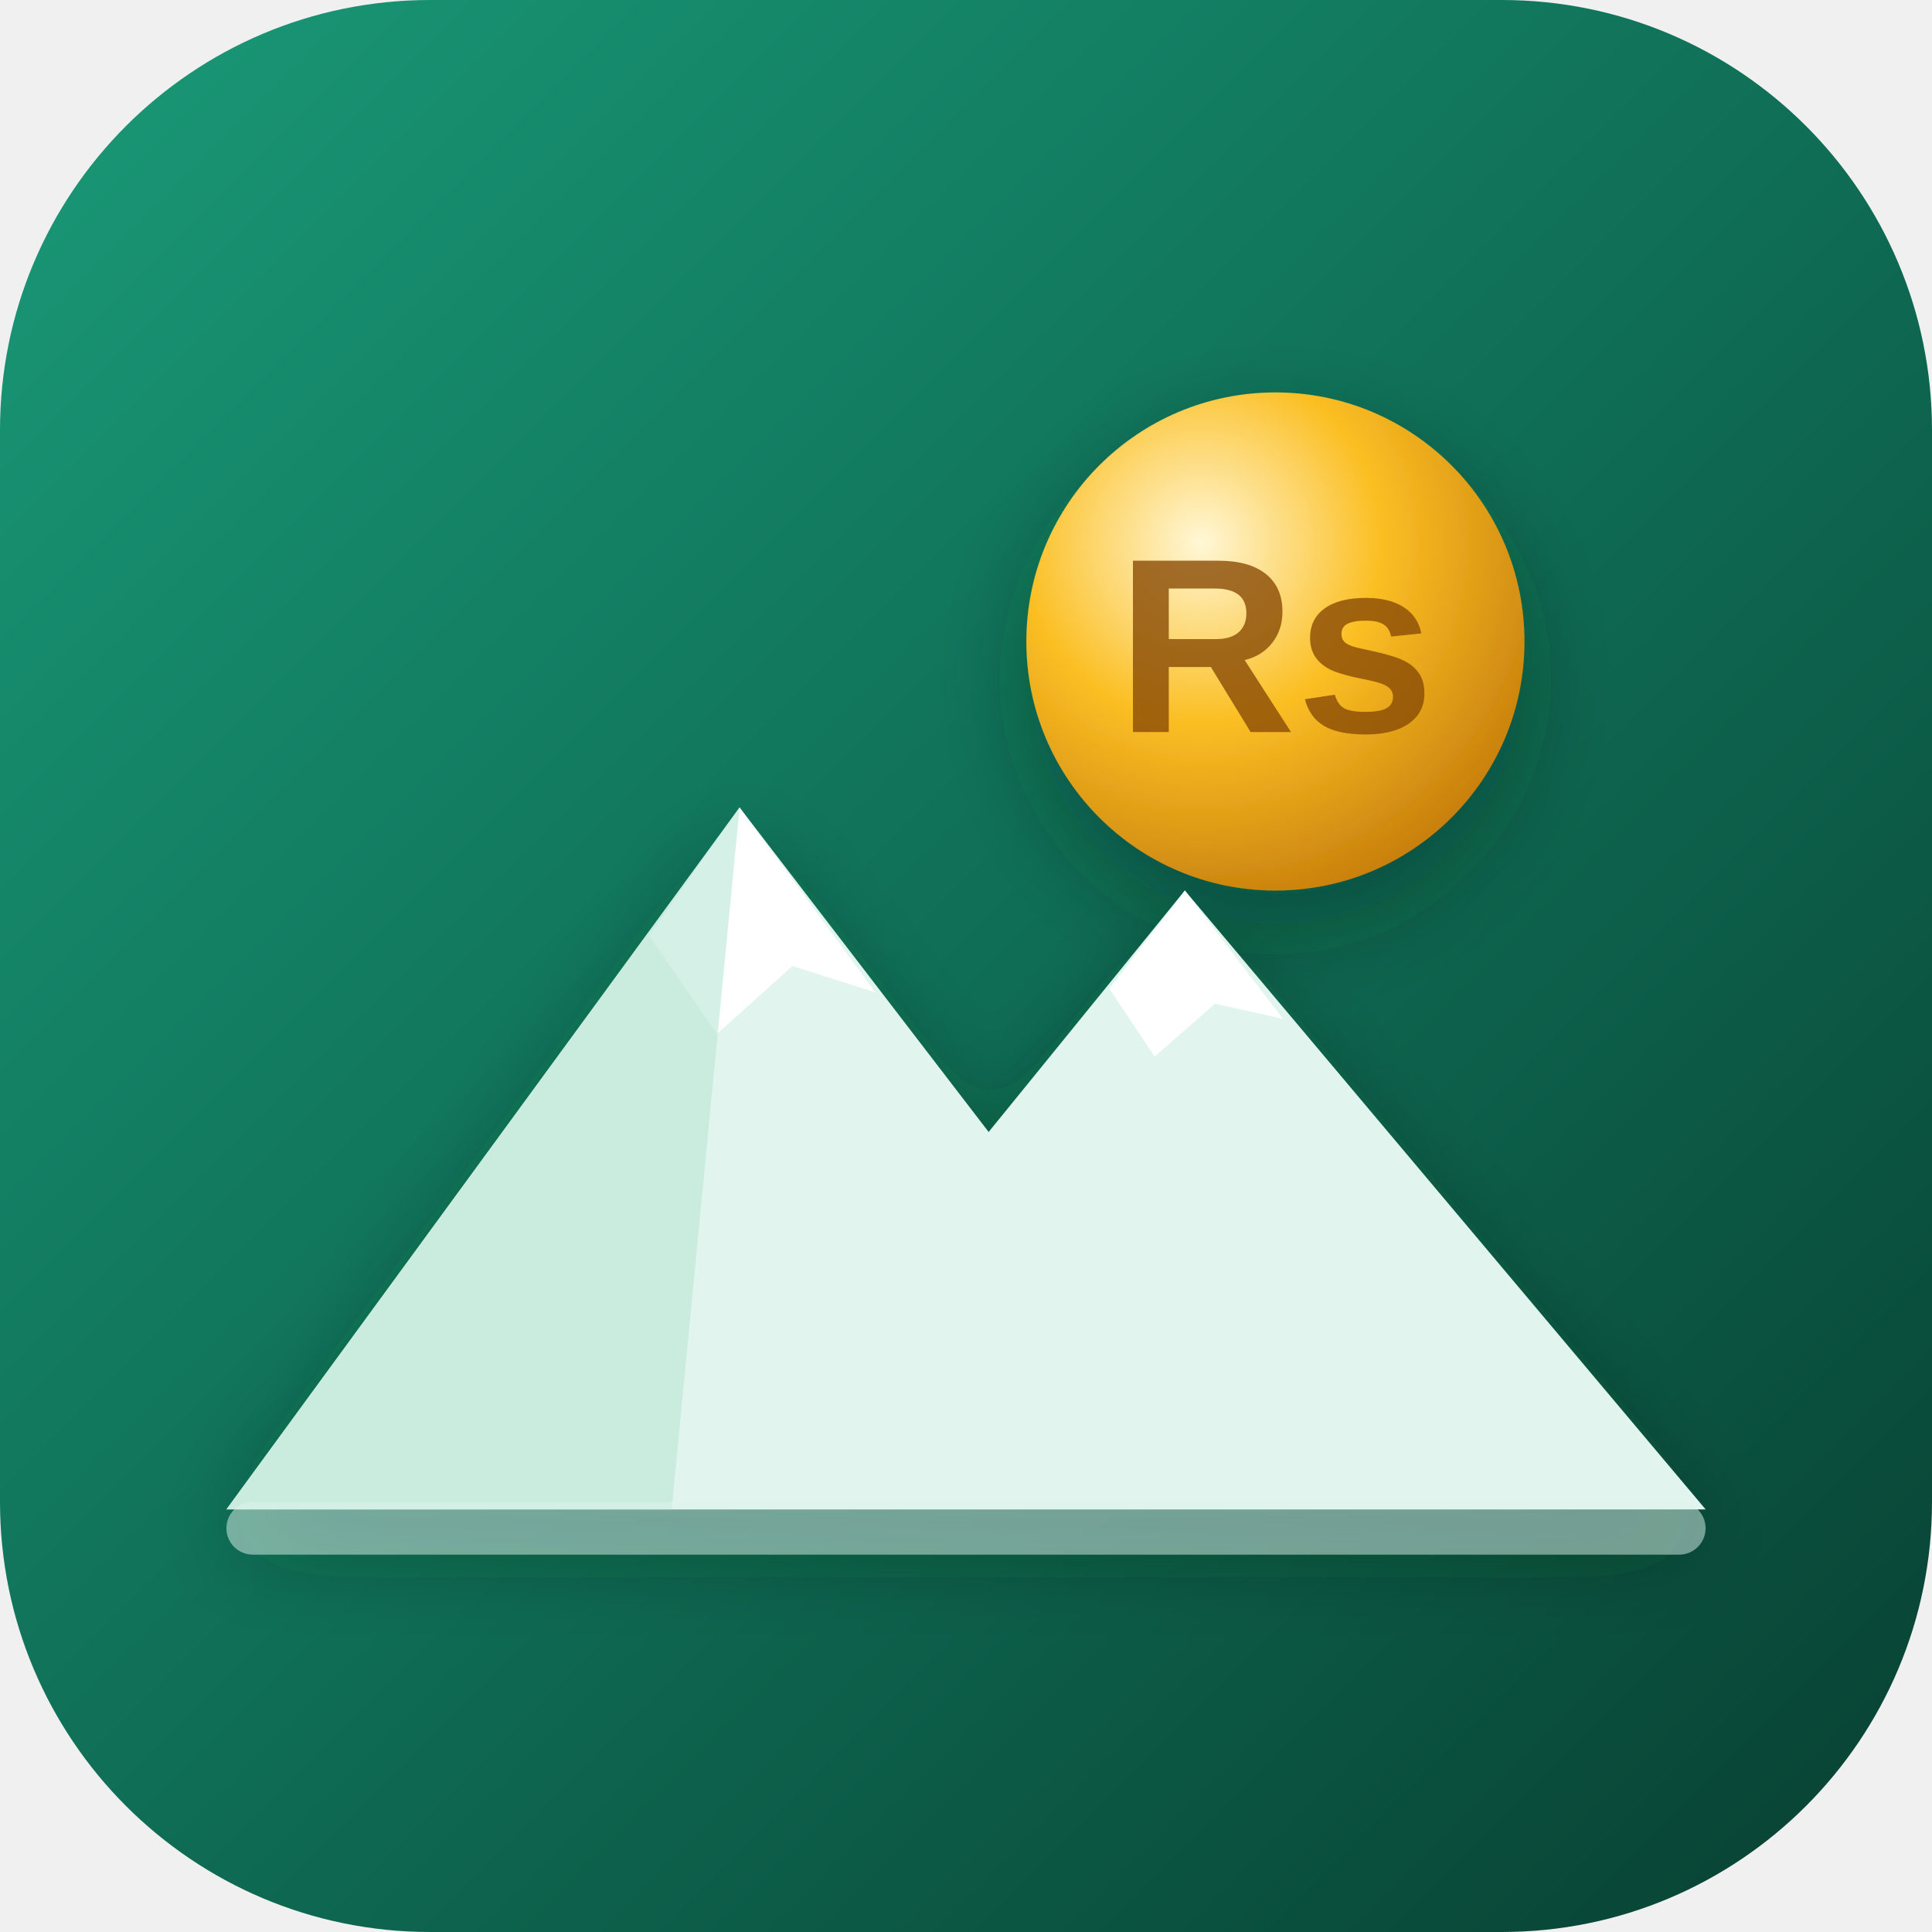
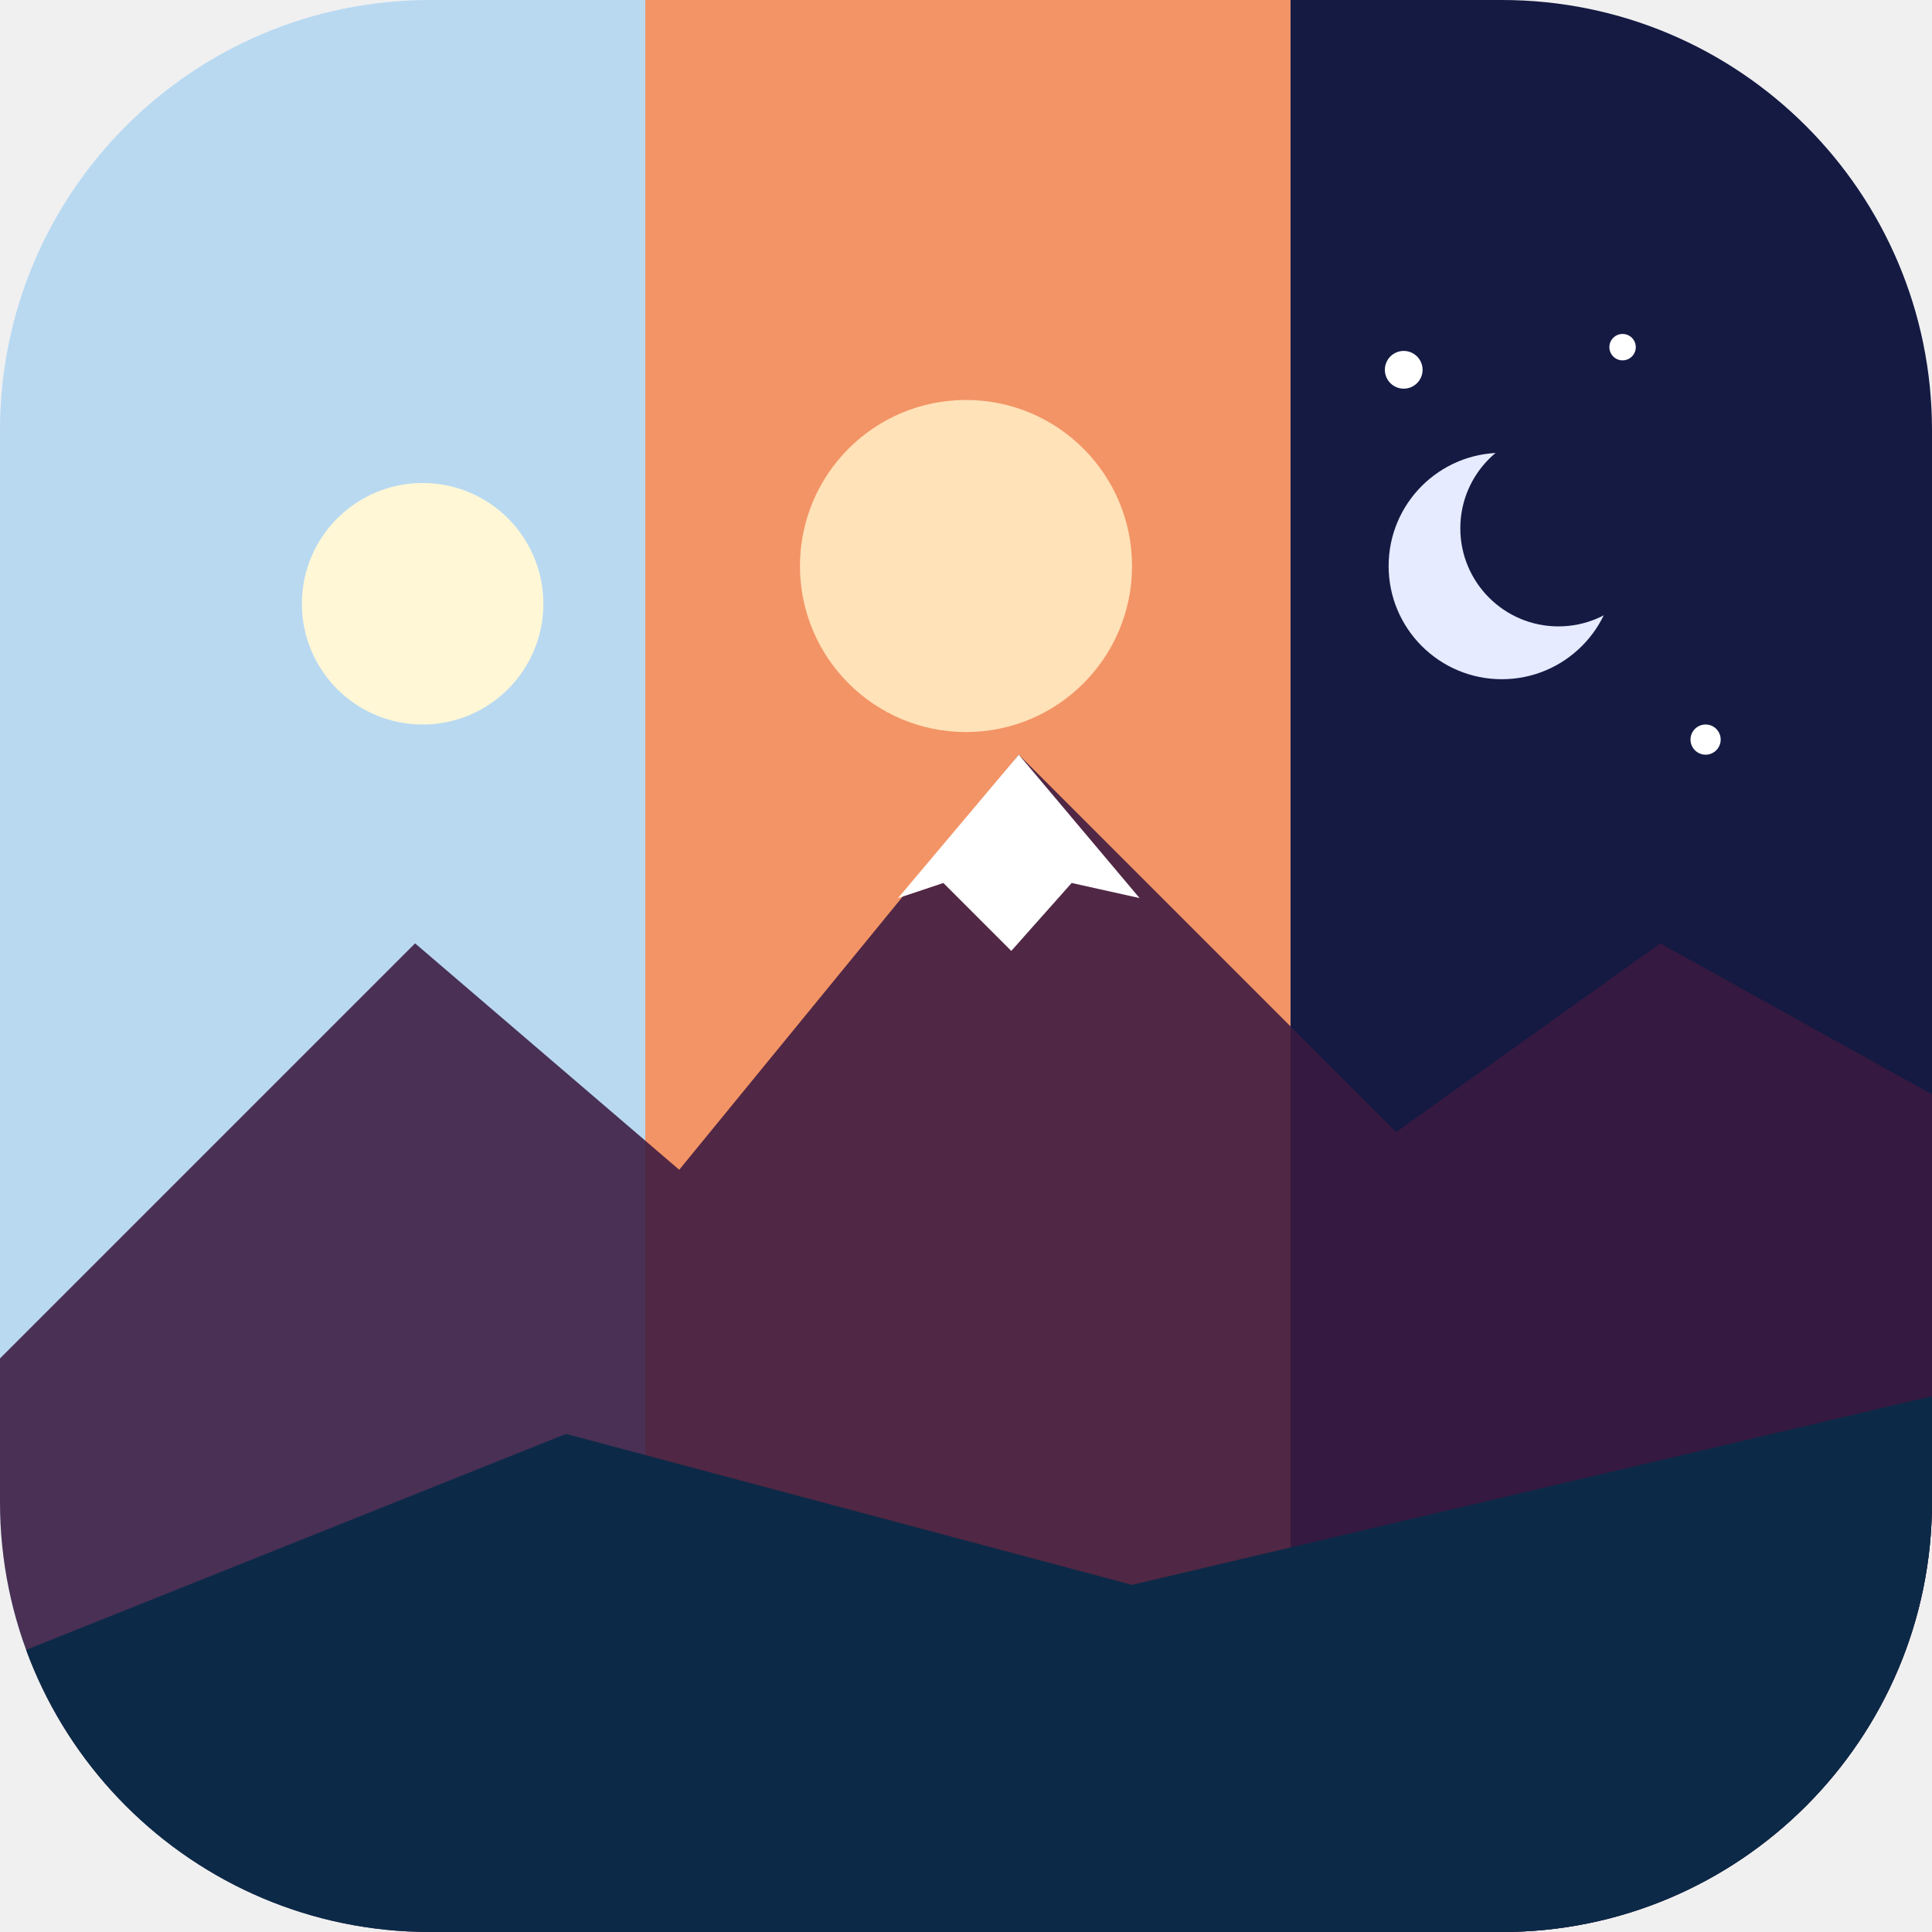
<svg xmlns="http://www.w3.org/2000/svg" viewBox="0 0 512 512" width="512" height="512">
  <defs>
-     <linearGradient id="bg" x1="0" y1="0" x2="1" y2="1">
-       <stop offset="0" stop-color="#1a9a78" />
-       <stop offset="0.5" stop-color="#0f6e56" />
-       <stop offset="1" stop-color="#083f31" />
-     </linearGradient>
-     <radialGradient id="coin" cx="0.35" cy="0.3" r="0.8">
-       <stop offset="0" stop-color="#fff7d6" />
-       <stop offset="0.45" stop-color="#fbbf24" />
-       <stop offset="1" stop-color="#c2780a" />
-     </radialGradient>
-     <filter id="shadow" x="-30%" y="-30%" width="160%" height="170%">
-       <feDropShadow dx="0" dy="10" stdDeviation="12" flood-color="#022c22" flood-opacity="0.35" />
-     </filter>
+     <clipPath id="r">
+       <rect width="512" height="512" rx="114" />
+     </clipPath>
  </defs>
-   <rect width="512" height="512" rx="114" fill="url(#bg)" />
-   <g filter="url(#shadow)">
-     <circle cx="338" cy="170" r="66" fill="url(#coin)" />
+   <g clip-path="url(#r)">
+     <rect width="171" height="512" fill="#B9D9F1" />
+     <rect x="171" width="171" height="512" fill="#F39466" />
+     <rect x="342" width="170" height="512" fill="#141A42" />
+     <circle cx="112" cy="160" r="32" fill="#FFF7D6" />
+     <circle cx="256" cy="150" r="44" fill="#FFE2B8" />
+     <circle cx="398" cy="150" r="30" fill="#E6EBFF" />
+     <circle cx="413" cy="140" r="26" fill="#141A42" />
+     <circle cx="372" cy="98" r="5" fill="#fff" />
+     <circle cx="452" cy="196" r="4" fill="#fff" />
+     <circle cx="430" cy="92" r="3.5" fill="#fff" />
+     <path d="M0 360 L110 250 L180 310 L270 200 L370 300 L440 250 L512 290 L512 512 L0 512Z" fill="#3A1A40" fill-opacity="0.88" />
+     <path d="M270 200 L302 238 L284 234 L268 252 L250 234 L238 238Z" fill="#FFFFFF" />
+     <path d="M0 440 L150 380 L300 420 L512 370 L512 512 L0 512Z" fill="#0C2A47" />
  </g>
-   <text x="338" y="194" text-anchor="middle" font-family="Arial, Helvetica, sans-serif" font-weight="700" font-size="66" fill="#8a4b06" fill-opacity="0.8">Rs</text>
-   <path d="M60 400 L196 214 L262 300 L314 236 L452 400 Z" fill="#e1f5ee" filter="url(#shadow)" />
-   <path d="M196 214 L232 263 L210 256 L190 274 L172 248 Z" fill="#ffffff" />
-   <path d="M314 236 L340 270 L322 266 L306 280 L294 262 Z" fill="#ffffff" />
-   <path d="M60 400 L196 214 L178 400 Z" fill="#b9e6d5" fill-opacity="0.6" />
-   <rect x="60" y="398" width="392" height="14" rx="7" fill="#e1f5ee" fill-opacity="0.5" />
</svg>
